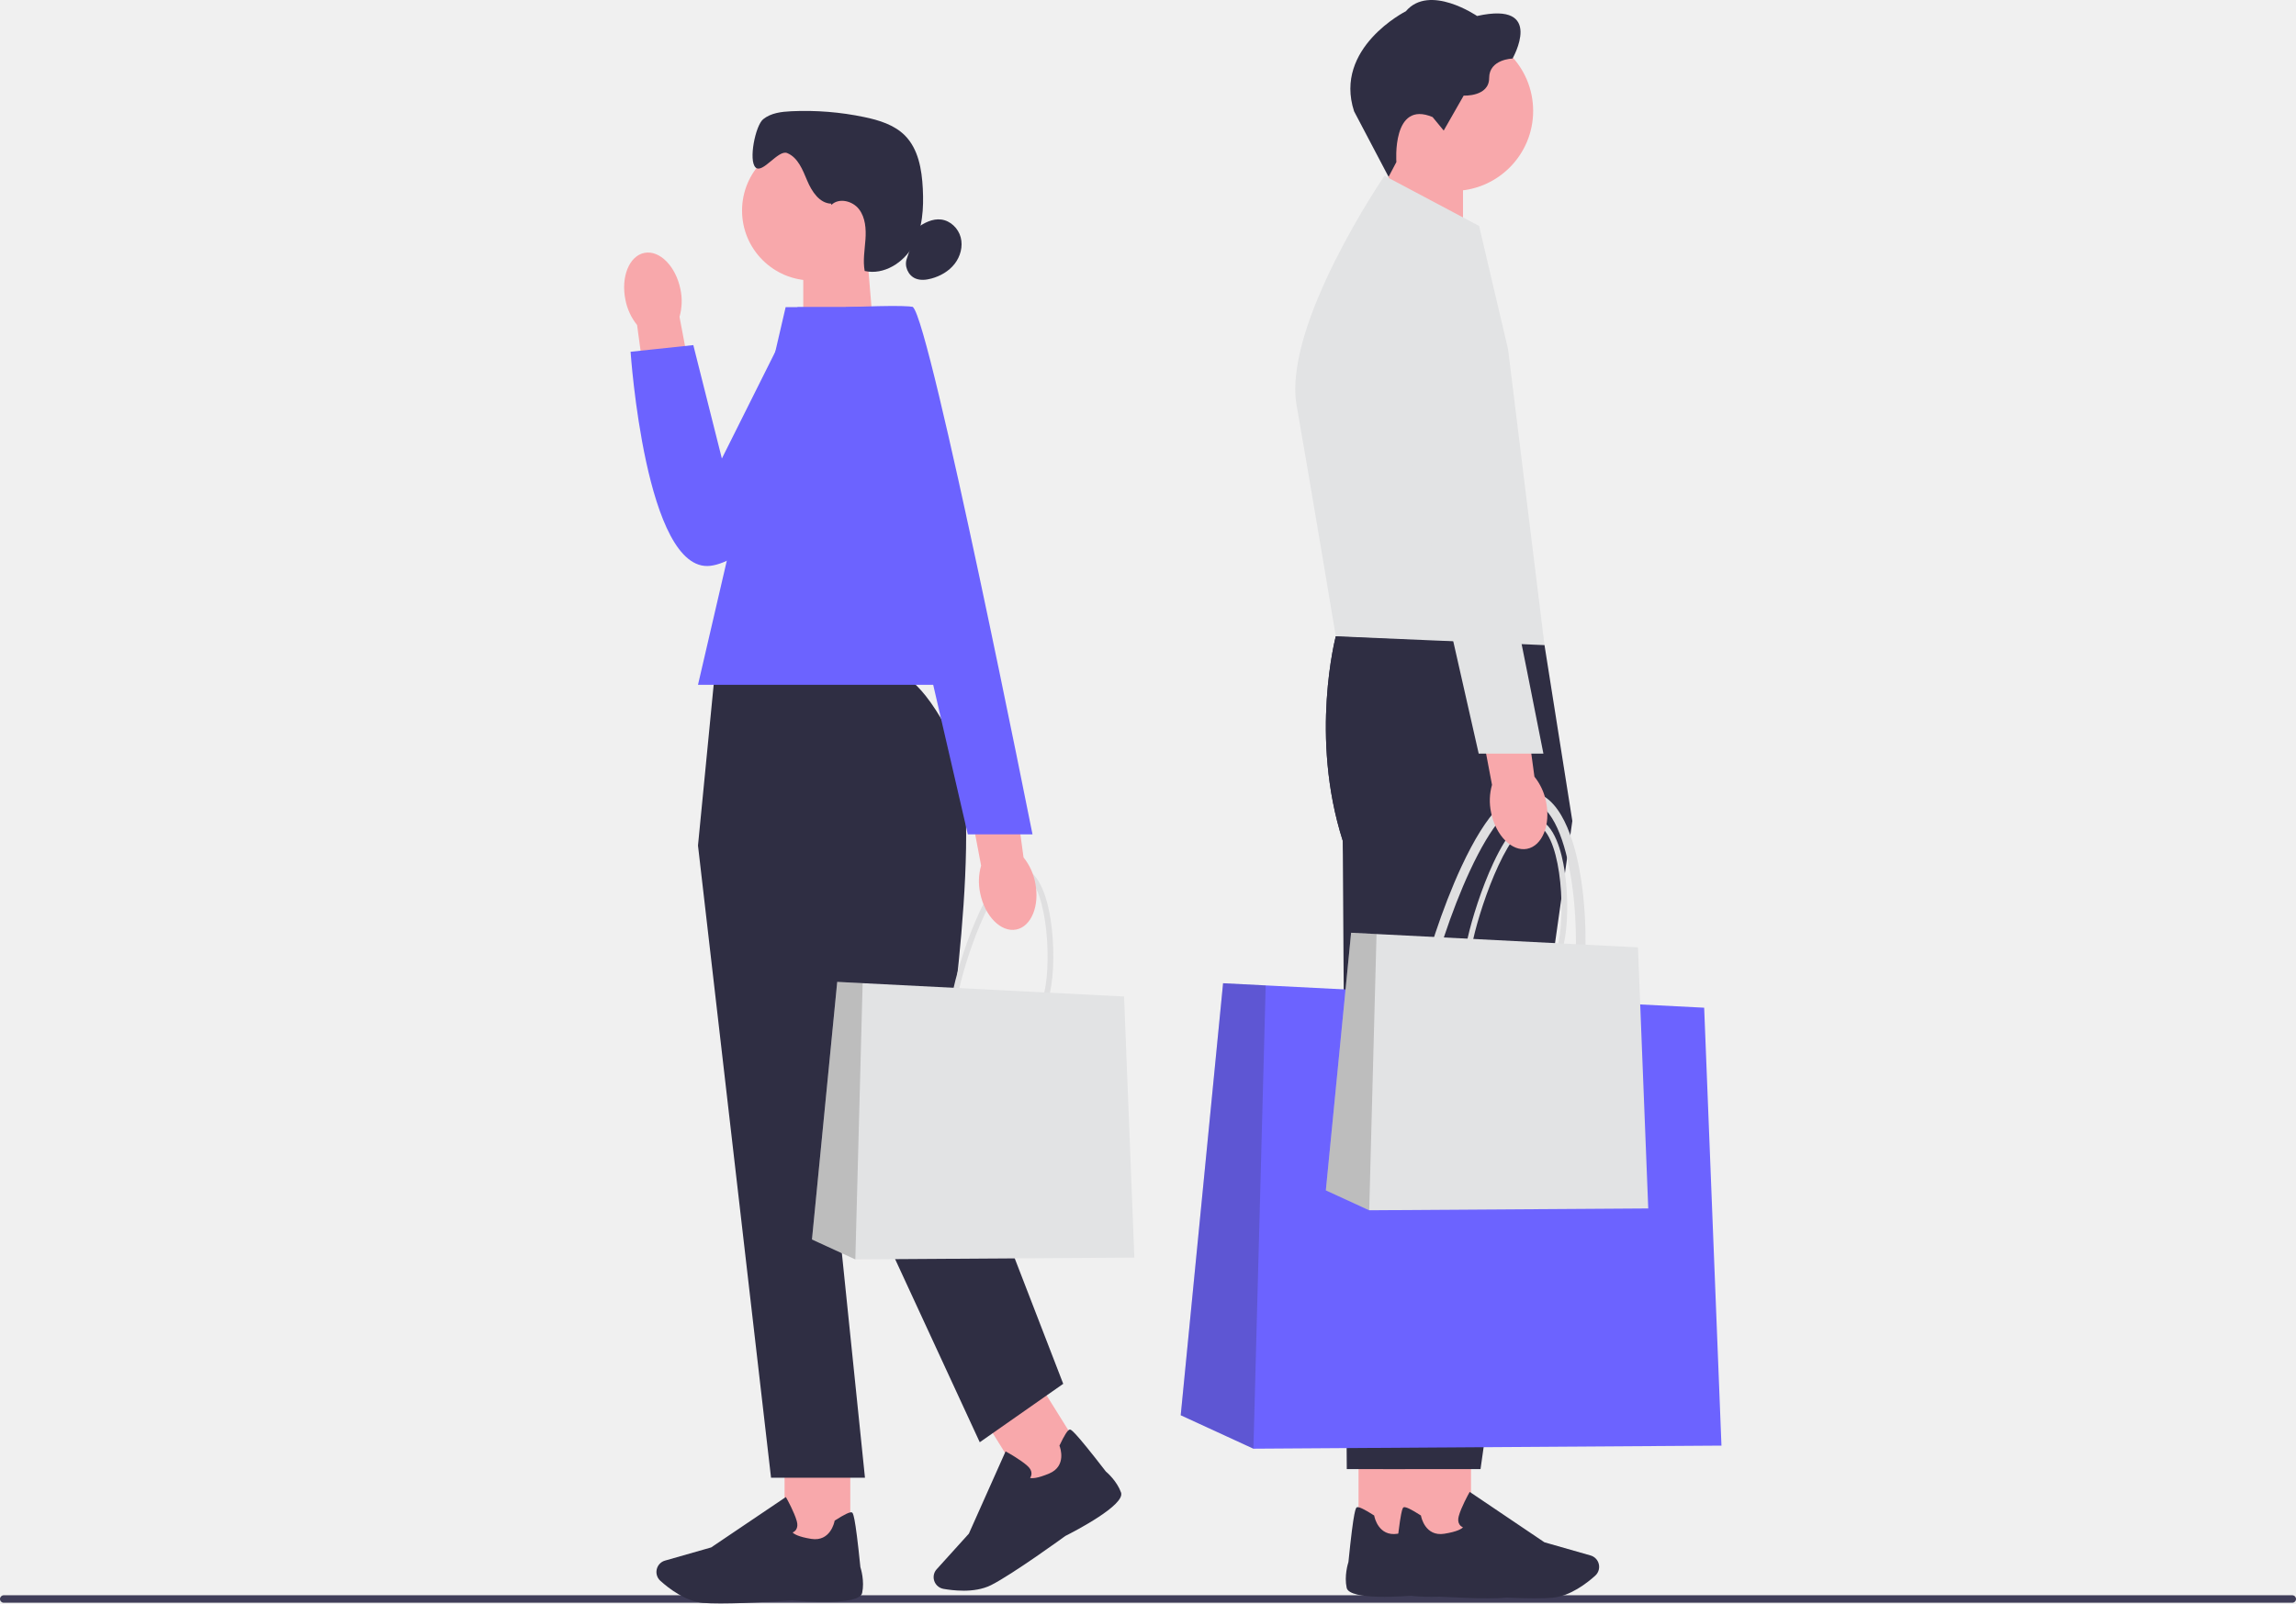
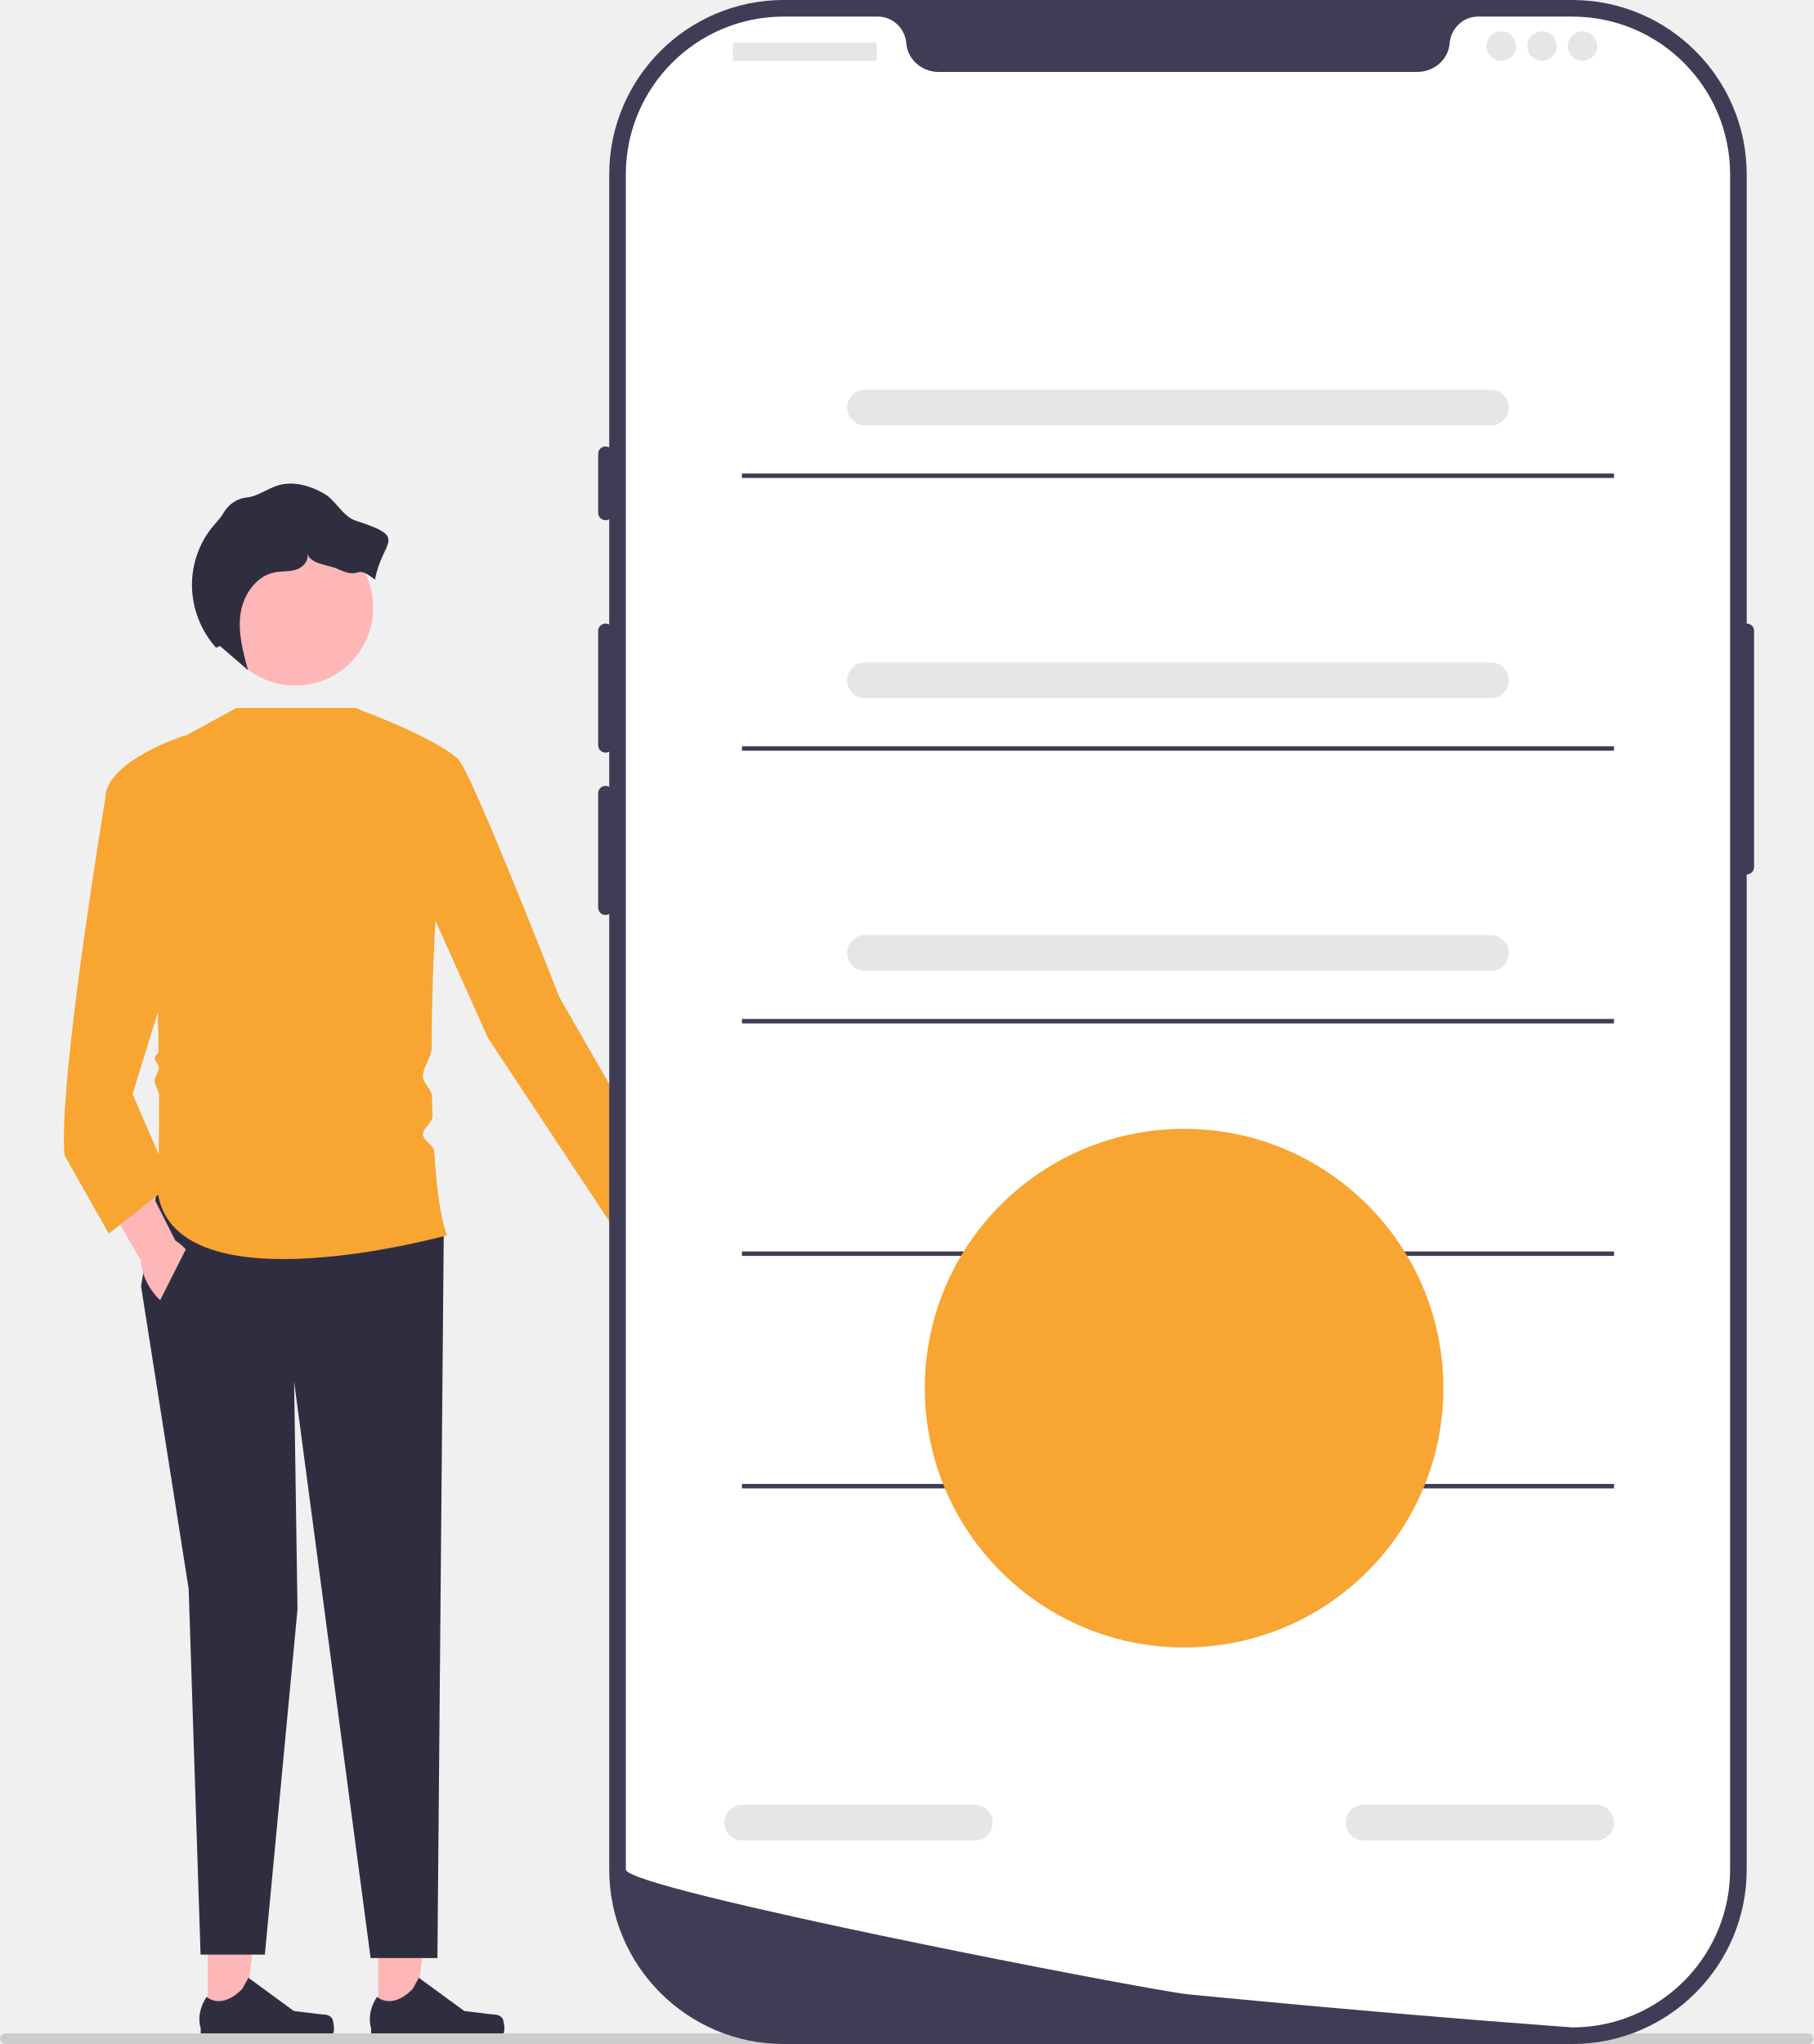
- <svg xmlns="http://www.w3.org/2000/svg" width="731.67" height="511.116" viewBox="0 0 731.67 511.116">
-   <path d="m0,509.696c0,.66.53,1.19,1.19,1.19h729.29c.66,0,1.19-.53,1.19-1.19s-.53-1.19-1.19-1.19H1.19c-.66,0-1.19.53-1.19,1.19Z" fill="#3f3d58" />
-   <polygon points="440.61 79.116 466.22 87.536 466.22 50.666 442.98 50.666 440.61 79.116" fill="#f8a8ab" />
-   <circle cx="463.05" cy="35.346" r="25.52" fill="#f8a8ab" />
-   <path d="m456.55,37.346l3.52,4.27,6.36-11.14s8.12.42,8.12-5.61,7.45-6.2,7.45-6.2c0,0,10.55-18.42-11.3-13.57,0,0-15.16-10.38-22.69-1.51,0,0-23.11,11.64-16.5,31.9l10.99,20.89,2.49-4.73s-1.51-19.85,11.56-14.32l0.0.02Z" fill="#2f2e43" />
-   <rect x="432.93" y="461.776" width="20.94" height="29.71" fill="#f8a8ab" />
-   <path d="m451.55,508.506c-3.58.32-21.5,1.74-22.4-2.37-.82-3.77.39-7.71.56-8.25,1.72-17.14,2.36-17.33,2.75-17.44.61-.18,2.39.67,5.28,2.53l.18.12.04.21c.05.27,1.33,6.56,7.4,5.59,4.16-.66,5.51-1.58,5.94-2.03-.35-.16-.79-.44-1.1-.92-.45-.7-.53-1.6-.23-2.68.78-2.85,3.12-7.06,3.22-7.23l.27-.48,23.8,16.06,14.7,4.2c1.11.32,2,1.11,2.45,2.17h0c.62,1.48.24,3.2-.96,4.28-2.67,2.4-7.97,6.51-13.54,7.02-1.48.14-3.44.19-5.64.19-9.19,0-22.61-.95-22.71-.97l-.01 0Z" fill="#2f2e43" />
-   <path d="m480.61,205.636l-54.93-2.81s-8.42,31.92,2.22,65.18l1.28,200.29h31.04l29.26-206.61-8.87-56.05-0.0 0Z" fill="#2f2e43" />
-   <path d="m471.35,72.026l-30.15-16s-32.49,47.48-28,73.2c4.5,25.72,12.48,73.6,12.48,73.6l66.51,2.81-11.61-94.29-9.23-39.32h-0Z" fill="#e2e3e4" />
-   <rect x="447.83" y="461.776" width="20.94" height="29.71" fill="#f8a8ab" />
-   <path d="m466.45,508.506c-3.58.32-21.5,1.74-22.4-2.37-.82-3.77.39-7.71.56-8.25,1.72-17.14,2.36-17.33,2.75-17.44.61-.18,2.39.67,5.28,2.53l.18.12.04.21c.05.27,1.33,6.56,7.4,5.59,4.16-.66,5.51-1.58,5.94-2.03-.35-.16-.79-.44-1.1-.92-.45-.7-.53-1.6-.23-2.68.78-2.85,3.12-7.06,3.22-7.23l.27-.48,23.8,16.06,14.7,4.2c1.11.32,2,1.11,2.45,2.17h0c.62,1.48.24,3.2-.96,4.28-2.67,2.4-7.97,6.51-13.54,7.02-1.48.14-3.44.19-5.64.19-9.19,0-22.61-.95-22.71-.97l-.01 0Z" fill="#2f2e43" />
-   <path d="m492.19,205.636l-66.51-2.81s-8.42,31.92,2.22,65.18l12.86,200.29h31.04l29.26-206.61-8.87-56.05v0Z" fill="#2f2e43" />
-   <path d="m485.25,336.456c-4.65,0-9.72-1.14-14.73-2.26-3.71-.83-6.98-1.04-9.6-1.2-3.98-.25-7.13-.45-8.88-2.78-1.73-2.3-1.73-6.21,0-13.92,2.3-10.24,7.42-26.6,13.68-40.06,8.09-17.36,15.86-25.35,23.11-23.72,9.71,2.18,13.58,18.39,15.03,27.85,2.02,13.21,1.84,28.91-.44,39.07h0c-3.02,13.45-9.95,17.01-18.18,17.01l.01.01Zm1.77-81.13c-5.33,0-11.87,7.78-18.57,22.18-6.17,13.25-11.21,29.36-13.48,39.45-1.45,6.48-1.61,10.01-.53,11.46.92,1.22,3.33,1.38,6.66,1.58,2.73.17,6.13.38,10.07,1.27,15.66,3.51,25.45,4.79,29.32-12.48,4.15-18.5.99-60.35-12.32-63.34-.38-.09-.77-.13-1.16-.13l.01.01Z" fill="#dfdfe0" />
-   <polygon points="548.58 460.806 399.43 461.786 376.26 451.126 389.76 313.416 403.34 314.106 543.07 321.216 548.58 460.806" fill="#6c63ff" />
-   <polygon points="399.43 461.786 376.26 451.126 389.76 313.416 403.34 314.106 399.43 461.786" fill="#272223" isolation="isolate" opacity=".2" />
-   <path d="m487.5,311.056c-2.77,0-5.8-.68-8.78-1.35-2.21-.5-4.16-.62-5.73-.72-2.37-.15-4.25-.27-5.29-1.66-1.03-1.37-1.03-3.7,0-8.3,1.37-6.11,4.42-15.86,8.16-23.88,4.82-10.35,9.46-15.11,13.78-14.14,5.79,1.3,8.1,10.96,8.96,16.61,1.2,7.88,1.1,17.24-.26,23.29h0c-1.8,8.02-5.93,10.14-10.84,10.14l0.0.01Zm1.06-48.37c-3.18,0-7.08,4.64-11.07,13.23-3.68,7.9-6.69,17.5-8.03,23.52-.87,3.86-.96,5.97-.31,6.83.55.73,1.98.82,3.97.94,1.63.1,3.65.23,6,.76,9.33,2.09,15.17,2.85,17.48-7.44,2.47-11.03.59-35.98-7.34-37.76-.23-.05-.46-.08-.69-.08h-.01Z" fill="#dfdfe0" />
-   <polygon points="525.25 385.206 436.33 385.786 422.51 379.436 430.56 297.326 438.66 297.736 521.97 301.976 525.25 385.206" fill="#e2e3e4" />
-   <polygon points="436.33 385.786 422.51 379.436 430.56 297.326 438.66 297.736 436.33 385.786" fill="#272223" isolation="isolate" opacity=".2" />
-   <path id="uuid-2d2c280e-4908-4ffb-baf5-3f13ad86c3e1-527" d="m492.7,255.636c1.49,7.32-1.24,14.01-6.08,14.94s-9.97-4.26-11.45-11.58c-.63-2.92-.53-5.94.29-8.82l-5.89-31.11,15.22-2.41,4.19,30.92c1.89,2.36,3.16,5.12,3.72,8.06h0Z" fill="#f8a8ab" />
-   <path d="m433,71.446s22.26-2.82,24.92,3.83,33.92,164.94,33.92,164.94h-20.62l-38.22-168.77h-0Z" fill="#e2e3e4" />
-   <polygon points="278.34 105.326 255.98 112.676 255.98 80.496 276.27 80.496 278.34 105.326" fill="#f8a8ab" />
-   <circle cx="258.75" cy="67.126" r="22.28" fill="#f8a8ab" />
-   <path d="m264.87,64.916c-3.73-.11-6.18-3.88-7.63-7.32s-2.94-7.39-6.4-8.81c-2.83-1.16-7.82,6.69-10.05,4.6-2.33-2.18-.06-13.37,2.41-15.38s5.85-2.4,9.03-2.55c7.76-.36,15.57.27,23.18,1.86,4.71.98,9.55,2.46,12.95,5.86,4.3,4.32,5.4,10.83,5.71,16.92.32,6.23-.04,12.75-3.07,18.2-3.03,5.45-9.37,9.47-15.45,8.08-.61-3.3.01-6.69.25-10.05.23-3.35-.01-6.97-2.06-9.64s-6.42-3.73-8.8-1.36" fill="#2f2e43" />
-   <path d="m292.28,72.636c2.23-1.63,4.9-3,7.64-2.66,2.96.36,5.47,2.8,6.23,5.69s-.09,6.07-1.93,8.43c-1.83,2.36-4.56,3.92-7.44,4.7-1.67.45-3.5.64-5.09-.04-2.34-1.01-3.61-4-2.69-6.38" fill="#2f2e43" />
-   <rect x="250.02" y="463.426" width="20.94" height="29.71" fill="#f8a8ab" />
-   <path d="m229.62,511.116c-2.2,0-4.16-.05-5.64-.19-5.56-.51-10.87-4.62-13.54-7.02-1.2-1.08-1.58-2.8-.96-4.28h0c.45-1.06,1.34-1.86,2.45-2.17l14.7-4.2,23.8-16.06.27.48c.1.18,2.44,4.39,3.22,7.23.3,1.08.22,1.98-.23,2.68-.31.48-.75.76-1.1.92.43.45,1.78,1.37,5.94,2.03,6.07.96,7.35-5.33,7.4-5.59l.04-.21.18-.12c2.89-1.86,4.67-2.71,5.28-2.53.38.11,1.02.31,2.75,17.44.17.54,1.38,4.48.56,8.25-.89,4.1-18.81,2.69-22.4,2.37-.1.01-13.52.97-22.71.97l-.01-0Z" fill="#2f2e43" />
-   <rect x="319.088" y="443.363" width="20.94" height="29.71" transform="translate(-192.5546 243.8106) rotate(-31.95)" fill="#f8a8ab" />
-   <path d="m306.98,507.046c-2.46,0-4.72-.3-6.33-.58-1.58-.28-2.82-1.54-3.08-3.12h0c-.18-1.14.15-2.29.93-3.14l10.25-11.34,11.7-26.22.48.26c.18.1,4.39,2.43,6.56,4.43.83.76,1.24,1.57,1.22,2.4-.01.58-.23,1.04-.45,1.37.6.16,2.23.22,6.11-1.42,5.66-2.39,3.42-8.41,3.32-8.66l-.08-.2.09-.19c1.47-3.11,2.52-4.77,3.14-4.94.39-.11,1.03-.28,11.56,13.35.43.36,3.54,3.07,4.84,6.7,1.41,3.95-14.54,12.24-17.75,13.86-.1.08-16.79,12.21-23.65,15.66-2.72,1.37-5.94,1.79-8.87,1.79l.01-.01Z" fill="#2f2e43" />
-   <path d="m286.38,214.976h-58.63l-5.32,54.54,23.28,201.52h29.93l-11.97-116.39,48.55,105.08,26.6-18.62-37.91-98.1s13.54-85.46,2.9-106.75-17.43-21.28-17.43-21.28l0-0Z" fill="#2f2e43" />
-   <polygon points="315.54 218.296 222.43 218.296 250.36 97.916 290.93 97.916 315.54 218.296" fill="#6c63ff" />
-   <path id="uuid-cf48ccb0-01b2-4d13-8a95-29595d168237-528" d="m199.3,95.546c-1.49-7.32,1.24-14.01,6.08-14.94s9.97,4.26,11.45,11.58c.63,2.92.53,5.94-.29,8.82l5.89,31.11-15.22,2.41-4.19-30.92c-1.89-2.36-3.16-5.12-3.72-8.06h0Z" fill="#f8a8ab" />
-   <path d="m289.94,97.916h-35.78l-24.12,48.24-9.1-36.15-19.99,2.12s4.73,70.63,25.4,68.24c20.67-2.39,68.88-66.02,63.58-82.46l.01.01Z" fill="#6c63ff" />
-   <path d="m323.73,326.726c-2.77,0-5.8-.68-8.78-1.35-2.21-.5-4.16-.62-5.73-.72-2.37-.15-4.25-.27-5.29-1.66-1.03-1.37-1.03-3.7,0-8.3,1.37-6.11,4.42-15.86,8.16-23.88,4.82-10.35,9.46-15.11,13.78-14.14,5.79,1.3,8.1,10.96,8.96,16.61,1.2,7.88,1.1,17.24-.26,23.29h0c-1.8,8.02-5.93,10.14-10.84,10.14l0.0.01Zm1.06-48.37c-3.18,0-7.08,4.64-11.07,13.23-3.68,7.9-6.69,17.5-8.03,23.52-.87,3.86-.96,5.97-.31,6.83.55.73,1.98.82,3.97.94,1.63.1,3.65.23,6,.76,9.33,2.09,15.17,2.85,17.48-7.44,2.47-11.03.59-35.98-7.34-37.76-.23-.05-.46-.08-.69-.08h-.01Z" fill="#dfdfe0" />
-   <polygon points="361.49 400.866 272.57 401.446 258.75 395.096 266.8 312.986 274.9 313.396 358.21 317.636 361.49 400.866" fill="#e2e3e4" />
-   <polygon points="272.57 401.446 258.75 395.096 266.8 312.986 274.9 313.396 272.57 401.446" fill="#272223" isolation="isolate" opacity=".2" />
-   <path id="uuid-716933f9-4240-4e35-a02b-a709ca9af65f-529" d="m329.89,281.366c1.49,7.32-1.24,14.01-6.08,14.94s-9.97-4.26-11.45-11.58c-.63-2.92-.53-5.94.29-8.82l-5.89-31.11,15.22-2.41,4.19,30.92c1.89,2.36,3.16,5.12,3.72,8.06h0Z" fill="#f8a8ab" />
-   <path d="m269.54,97.916s20.33-.86,21.39,0c5.55,4.53,38.1,168.04,38.1,168.04h-20.62l-38.87-168.04v-0Z" fill="#6c63ff" />
+ <svg xmlns="http://www.w3.org/2000/svg" width="405.67" height="457.176" viewBox="0 0 405.67 457.176">
+   <g>
+     <path d="M155.533,279.994c2.305,4.463,1.872,9.27-.968,10.737-2.84,1.467-7.011-.961-9.316-5.424-1.009-1.953-1.493-3.973-1.481-5.749l-9.531-19.032,9.026-4.282,8.438,19.216c1.456,1.018,2.823,2.581,3.832,4.535Z" fill="#ffb6b6" />
+     <g>
+       <polygon points="84.605 451.718 92.732 451.717 96.597 420.372 84.604 420.373 84.605 451.718" fill="#ffb6b6" />
+       <path d="M112.447,451.533h0c.253,.426,.387,1.802,.387,2.297h0c0,1.523-1.235,2.758-2.758,2.758h-25.166c-1.039,0-1.882-.842-1.882-1.882v-1.048s-1.245-3.149,1.318-7.03c0,0,3.186,3.039,7.946-1.721l1.404-2.543,10.161,7.431,5.632,.693c1.232,.152,2.325-.024,2.958,1.044Z" fill="#2f2e41" />
+     </g>
+     <g>
+       <polygon points="46.481 451.718 54.608 451.717 58.473 420.372 46.48 420.373 46.481 451.718" fill="#ffb6b6" />
+       <path d="M74.323,451.533h0c.253,.426,.387,1.802,.387,2.297h0c0,1.523-1.235,2.758-2.758,2.758h-25.166c-1.039,0-1.882-.842-1.882-1.882v-1.048s-1.245-3.149,1.318-7.03c0,0,3.186,3.039,7.946-1.721l1.404-2.543,10.161,7.431,5.632,.693c1.232,.152,2.325-.024,2.958,1.044Z" fill="#2f2e41" />
+     </g>
+     <polygon points="34.978 266.777 31.555 287.698 42.206 355.406 44.868 437.188 59.248 437.188 66.55 359.971 65.789 309 82.906 437.948 97.849 437.948 99.263 276.287 34.978 266.777" fill="#2f2e41" />
+     <path d="M52.856,158.369h26.92l23.29,13.694c-3.625-.921-6.425,32.708-6.52,62.423-.006,1.975-1.963,4.245-1.945,6.173,.016,1.662,2.003,2.989,2.037,4.601,.032,1.507,.073,2.988,.122,4.439,.041,1.205-2.213,2.8-2.159,3.959,.068,1.481,2.446,2.509,2.535,3.902,.543,8.566,1.479,15.352,2.887,18.726,0,0-60.1,16.737-64.665-9.129,0,0,.261-9.297,.224-22.136-.003-1.139-.973-2.172-.982-3.363-.006-.885,.951-1.918,.941-2.828-.008-.748-.931-1.409-.941-2.172-.006-.455,.902-1.007,.895-1.466-.365-24.414-2.004-55.181-7.745-63.13l25.105-13.694Z" fill="#f8a532" />
+     <path d="M79.483,158.369s17.444,6.339,22.979,11.389c2.941,2.684,22.667,53.276,22.667,53.276l27.398,47.714-14.241,5.41-29.132-43.995-12.933-28.909-16.737-44.885Z" fill="#f8a532" />
+     <path d="M43.301,281.8c2.544,4.331,2.373,9.154-.384,10.773-2.756,1.619-7.053-.579-9.597-4.91-1.114-1.896-1.707-3.886-1.791-5.66l-10.55-18.486,8.781-4.766,9.469,18.73c1.509,.937,2.959,2.424,4.072,4.32Z" fill="#ffb6b6" />
+     <path d="M49.053,181.953l-7.608-17.497s-17.878,5.706-17.878,14.074c0,0-10.651,63.904-9.129,79.88l9.89,17.497,14.074-11.031-8.749-20.16,19.399-62.763Z" fill="#f8a532" />
+     <polygon points="33.407 295.629 42.38 277.808 52.856 292.263 43.428 301.392 33.407 295.629" fill="#2f2e41" />
+     <circle cx="66.063" cy="135.932" r="17.411" fill="#ffb6b6" />
+     <path d="M79.639,116.483c-3.026-.969-4.457-4.568-7.225-6.128-3.061-1.725-6.722-2.802-10.097-1.826-2.071,.599-3.875,1.923-5.947,2.517-.362,.104-.743,.175-1.13,.212-2.229,.212-4.142,1.549-5.256,3.491l-.029,.05c-.654,1.119-1.583,2.046-2.408,3.045-3.01,3.648-4.639,8.388-4.606,13.117,.036,5.083,1.992,10.131,5.391,13.911l.868-.4c2.098,1.813,4.197,3.625,6.295,5.438-1.142-4.12-2.295-8.385-1.69-12.618,.605-4.233,3.451-8.456,7.648-9.273,1.588-.309,3.262-.122,4.803-.613,1.541-.491,2.961-2.075,2.432-3.604,.954,2.523,4.514,2.374,6.964,3.503,5.483,2.526,3.476-1.378,8.236,2.336,1.608-8.911,7.767-9.309-4.249-13.157Z" fill="#2f2e41" />
+   </g>
+   <path d="M0,455.986c0,.66,.53,1.19,1.19,1.19H404.48c.66,0,1.19-.53,1.19-1.19,0-.66-.53-1.19-1.19-1.19H1.19c-.66,0-1.19,.53-1.19,1.19Z" fill="#ccc" />
+   <path d="M351.722,457.176H175.297c-21.512,0-39.013-17.501-39.013-39.014V39.013c0-21.512,17.501-39.013,39.013-39.013h176.425c21.512,0,39.013,17.501,39.013,39.013V418.162c0,21.512-17.501,39.014-39.013,39.014Z" fill="#3f3d56" />
+   <path d="M390.735,139.464c-.91,0-1.65,.74-1.65,1.65v52.815c0,.91,.74,1.65,1.65,1.65s1.65-.74,1.65-1.65v-52.815c0-.91-.74-1.65-1.65-1.65Z" fill="#3f3d56" />
+   <path d="M387.022,39.014V418.156c0,18.724-14.573,34.041-33.001,35.229h-.008c-.272,.017-.545,.033-.825,.041-.487,.025-.974,.033-1.469,.033,0,0-1.816-.132-5.133-.38-3.35-.248-8.227-.619-14.309-1.106-1.824-.14-3.747-.297-5.777-.462-4.044-.33-8.483-.693-13.245-1.106-1.898-.157-3.862-.33-5.867-.503-10.249-.883-21.728-1.915-33.834-3.086-2.047-.19-4.11-.388-6.189-.594-.545-.058-1.098-.107-1.65-.165-8.632-.85-125.716-23.478-125.716-27.901V39.014c0-19.5,15.803-35.303,35.303-35.303h21.076c3.367,0,6.074,2.624,6.363,5.983,.025,.223,.05,.446,.091,.668,.611,3.375,3.705,5.727,7.138,5.727h107.082c3.433,0,6.528-2.352,7.138-5.727,.041-.223,.066-.446,.091-.668,.289-3.359,2.996-5.983,6.362-5.983h21.076c19.5,0,35.303,15.803,35.303,35.303Z" fill="#fff" />
+   <path d="M135.459,99.853c-.91,0-1.65,.74-1.65,1.65v13.204c0,.91,.74,1.65,1.65,1.65s1.65-.74,1.65-1.65v-13.204c0-.91-.74-1.65-1.65-1.65Z" fill="#3f3d56" />
+   <path d="M135.459,139.464c-.91,0-1.65,.74-1.65,1.65v25.582c0,.91,.74,1.65,1.65,1.65s1.65-.74,1.65-1.65v-25.582c0-.91-.74-1.65-1.65-1.65Z" fill="#3f3d56" />
+   <path d="M135.459,175.773c-.91,0-1.65,.74-1.65,1.65v25.582c0,.91,.74,1.65,1.65,1.65s1.65-.74,1.65-1.65v-25.582c0-.91-.74-1.65-1.65-1.65Z" fill="#3f3d56" />
+   <rect x="163.929" y="9.49" width="32.184" height="4.126" rx=".31" ry=".31" fill="#e6e6e6" />
+   <circle cx="335.857" cy="10.315" r="3.301" fill="#e6e6e6" />
+   <circle cx="344.935" cy="10.315" r="3.301" fill="#e6e6e6" />
+   <circle cx="354.012" cy="10.315" r="3.301" fill="#e6e6e6" />
+   <path d="M333.51,95.159H193.51c-2.206,0-4-1.794-4-4s1.794-4,4-4h140c2.206,0,4,1.794,4,4s-1.794,4-4,4Z" fill="#e6e6e6" />
+   <path d="M357.05,411.659h-52c-2.206,0-4-1.794-4-4s1.794-4,4-4h52c2.206,0,4,1.794,4,4s-1.794,4-4,4Z" fill="#e6e6e6" />
+   <path d="M218.05,411.659h-52c-2.206,0-4-1.794-4-4s1.794-4,4-4h52c2.206,0,4,1.794,4,4s-1.794,4-4,4Z" fill="#e6e6e6" />
+   <rect x="165.969" y="105.907" width="195.081" height="1" fill="#3f3d56" />
+   <path d="M333.51,156.159H193.51c-2.206,0-4-1.794-4-4s1.794-4,4-4h140c2.206,0,4,1.794,4,4s-1.794,4-4,4Z" fill="#e6e6e6" />
+   <rect x="165.969" y="166.907" width="195.081" height="1" fill="#3f3d56" />
+   <path d="M333.51,217.159H193.51c-2.206,0-4-1.794-4-4s1.794-4,4-4h140c2.206,0,4,1.794,4,4s-1.794,4-4,4Z" fill="#e6e6e6" />
+   <rect x="165.969" y="227.907" width="195.081" height="1" fill="#3f3d56" />
+   <rect x="165.969" y="279.907" width="195.081" height="1" fill="#3f3d56" />
+   <rect x="165.969" y="331.907" width="195.081" height="1" fill="#3f3d56" />
+   <circle cx="264.882" cy="310.486" r="58" fill="#f8a532" />
</svg>
